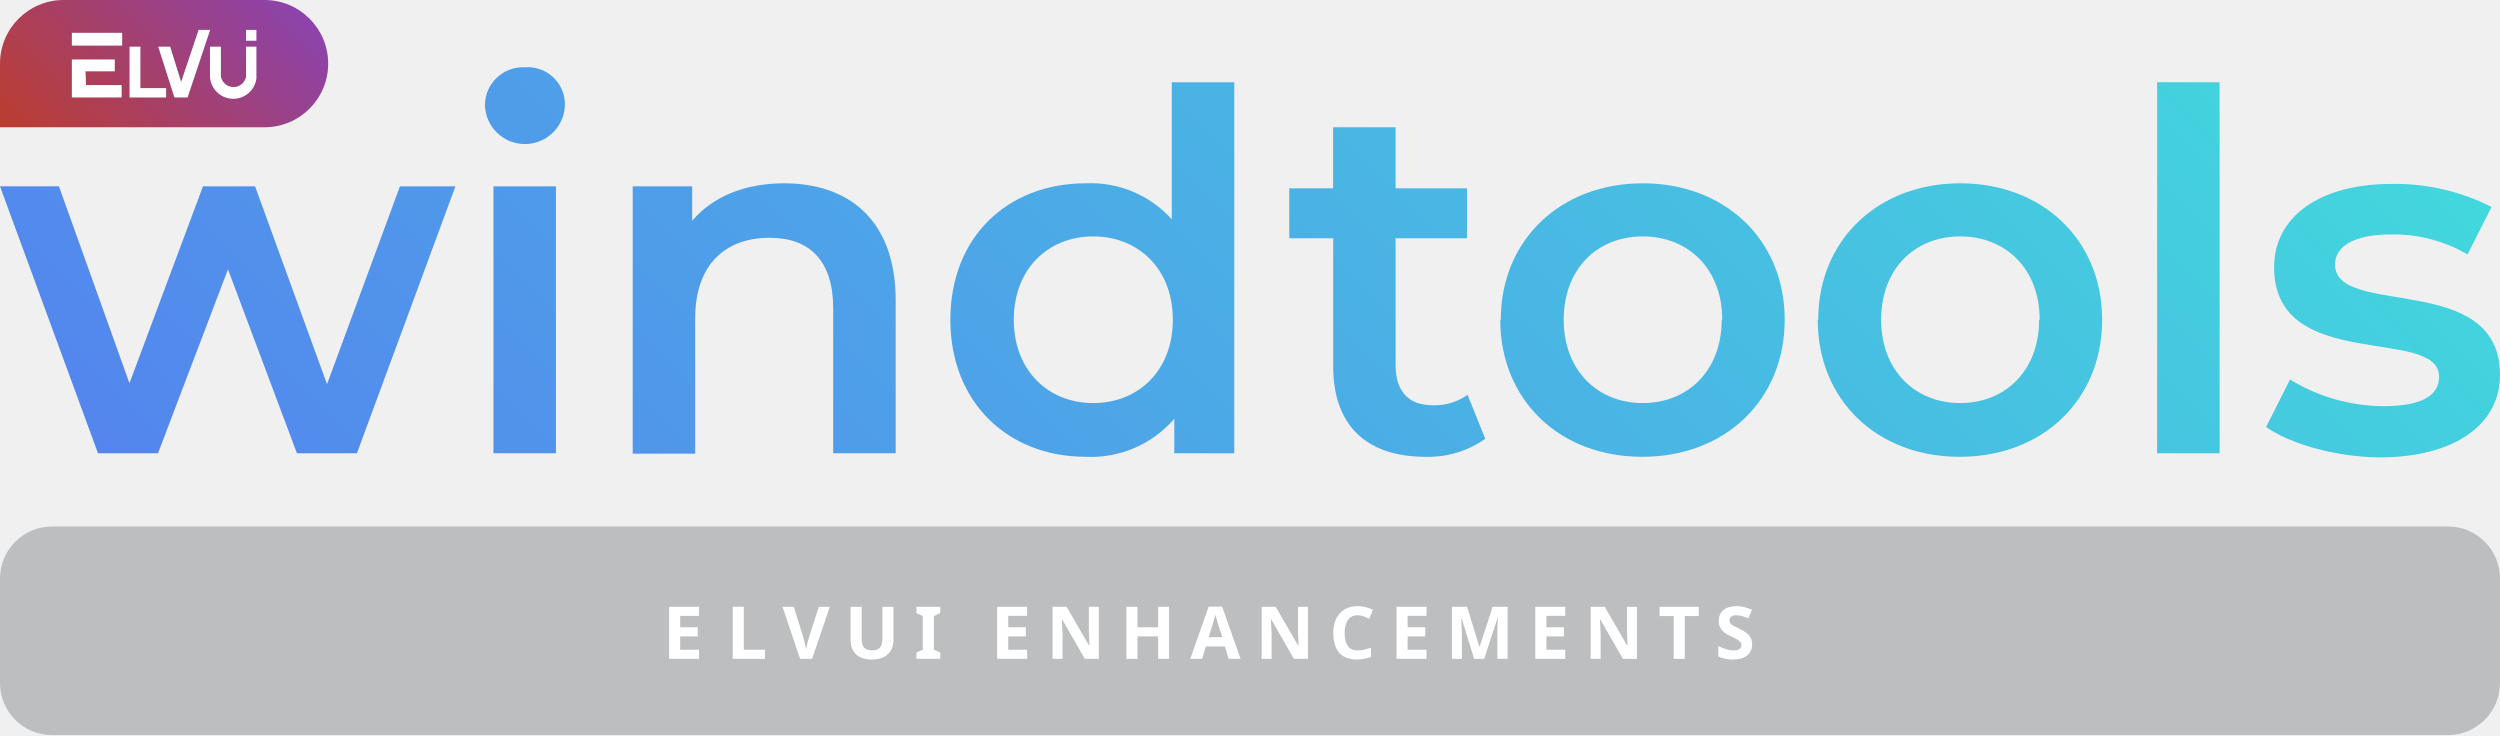
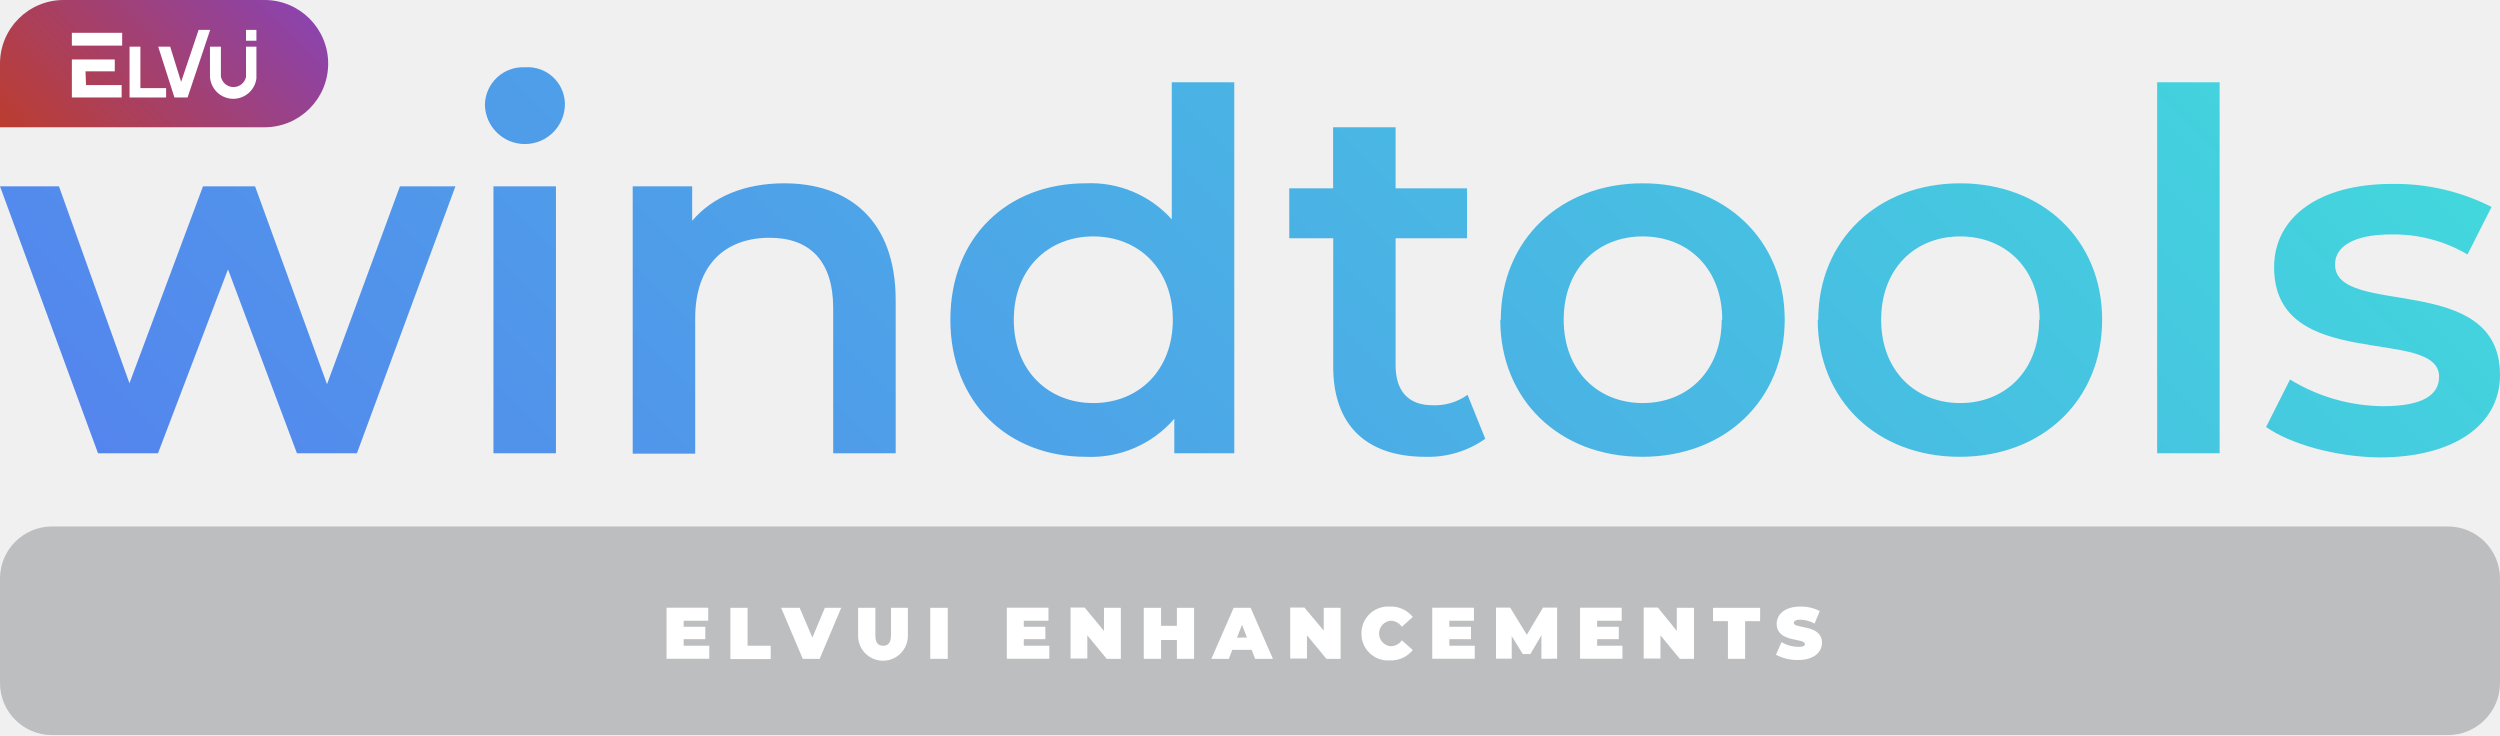
<svg xmlns="http://www.w3.org/2000/svg" viewBox="0 0 240.04 70.58">
  <defs>
-     <style>.cls-1{fill:#bcbec0;}.cls-2{font-size:7px;font-family:Montserrat-Black, Montserrat;font-weight:800;letter-spacing:0.2em;}.cls-2,.cls-6{fill:#fff;}.cls-3{letter-spacing:0.15em;}.cls-4{fill:url(#New_Gradient_Swatch);}.cls-5{fill:url(#linear-gradient);}</style>
+     <style>.cls-1{fill:#bcbec0;}.cls-2{fill:#fff;}.cls-3{fill:url(#New_Gradient_Swatch);}.cls-4{fill:url(#linear-gradient);}</style>
    <linearGradient id="New_Gradient_Swatch" x1="57.12" y1="91.24" x2="183.89" y2="-35.53" gradientUnits="userSpaceOnUse">
      <stop offset="0" stop-color="#5485ee" />
      <stop offset="1" stop-color="#42d7dd" />
    </linearGradient>
    <linearGradient id="linear-gradient" x1="4.82" y1="17.05" x2="24.9" y2="-3.03" gradientUnits="userSpaceOnUse">
      <stop offset="0" stop-color="#bc3d2f" />
      <stop offset="1" stop-color="#8c43ac" />
    </linearGradient>
  </defs>
  <g id="Layer_2" data-name="Layer 2">
    <g id="Layer_1-2" data-name="Layer 1">
      <rect class="cls-1" y="50.55" width="240.04" height="20.03" rx="5" />
-       <text class="cls-2" transform="translate(63.62 63.26)">E<tspan class="cls-3" x="6.11" y="0">L</tspan>
-         <tspan x="11.51" y="0">VUI ENHANCEMENTS</tspan>
-       </text>
-       <path class="cls-4" d="M43.73,17.89,34.27,43.52H28.51L21.89,25.86,15.17,43.52H9.41L0,17.89H5.66L12.43,36.8l7.06-18.91h5l6.91,19,7-19Zm2.83-7.83a3.66,3.66,0,0,1,3.84-3.6,3.57,3.57,0,0,1,3.84,3.46,3.84,3.84,0,0,1-7.68.14Zm.82,7.83h6V43.52h-6ZM86,28.83V43.52H80V29.6c0-4.56-2.26-6.77-6.1-6.77-4.27,0-7.15,2.59-7.15,7.73v13h-6V17.89h5.71V21.2c2-2.35,5.09-3.6,8.83-3.6C81.46,17.6,86,21.1,86,28.83ZM118.51,7.9V43.52h-5.76V40.21a10.56,10.56,0,0,1-8.5,3.65c-7.44,0-13-5.19-13-13.16s5.52-13.1,13-13.1a10.46,10.46,0,0,1,8.26,3.46V7.9Zm-5.9,22.8c0-4.89-3.31-8-7.64-8s-7.63,3.12-7.63,8,3.31,8,7.63,8S112.61,35.6,112.61,30.7Zm30,11.43a9.44,9.44,0,0,1-5.76,1.73c-5.62,0-8.84-3-8.84-8.64V22.88h-4.22v-4.8H128V12.22h6v5.86h6.86v4.8H134V35.07c0,2.5,1.24,3.84,3.55,3.84a5.38,5.38,0,0,0,3.36-1Zm1.49-11.43c0-7.68,5.76-13.1,13.63-13.1S171.36,23,171.36,30.7s-5.71,13.16-13.68,13.16S144.05,38.38,144.05,30.7Zm21.26,0c0-4.89-3.26-8-7.63-8s-7.59,3.12-7.59,8,3.27,8,7.59,8S165.31,35.6,165.31,30.7Zm9.22,0c0-7.68,5.76-13.1,13.63-13.1S201.84,23,201.84,30.7s-5.71,13.16-13.68,13.16S174.53,38.38,174.53,30.7Zm21.26,0c0-4.89-3.26-8-7.63-8s-7.59,3.12-7.59,8,3.27,8,7.59,8S195.79,35.6,195.79,30.7ZM207.12,7.9h6V43.52h-6ZM217.58,41l2.3-4.56A17.36,17.36,0,0,0,228.81,39c3.79,0,5.38-1.06,5.38-2.83,0-4.9-15.84-.29-15.84-10.51,0-4.85,4.37-8,11.28-8a20.44,20.44,0,0,1,9.6,2.21l-2.31,4.56a14,14,0,0,0-7.34-1.92c-3.65,0-5.38,1.2-5.38,2.88,0,5.18,15.84.57,15.84,10.61,0,4.8-4.41,7.92-11.61,7.92C224.16,43.86,219.88,42.61,217.58,41Z" />
-       <path class="cls-5" d="M6.11,0H25.4a6.11,6.11,0,0,1,6.11,6.11v0a6.11,6.11,0,0,1-6.11,6.11H0a0,0,0,0,1,0,0V6.11A6.11,6.11,0,0,1,6.11,0Z" />
-       <polyline class="cls-6" points="6.9 3.15 11.73 3.15 11.73 4.38 6.9 4.38" />
-       <polyline class="cls-6" points="23.62 2.87 24.62 2.87 24.62 3.91 23.62 3.91" />
-       <polyline class="cls-6" points="6.9 5.71 11.02 5.71 11.02 6.85 8.21 6.85 8.26 8.17 11.68 8.17 11.68 9.36 6.9 9.36" />
-       <polyline class="cls-6" points="12.44 4.48 13.48 4.48 13.48 8.46 15.95 8.46 15.95 9.36 12.44 9.36" />
-       <polyline class="cls-6" points="15.19 4.48 16.34 4.48 17.39 7.86 19.07 2.87 20.18 2.87 18.01 9.36 16.75 9.36" />
-       <path class="cls-6" d="M20.16,4.48h1.05V7.35a1.23,1.23,0,0,0,2.41.05V4.48h1V7.54a2.24,2.24,0,0,1-4.46-.24" />
+       <path class="cls-2" d="M68.1,62v1.25H64v-4.9h4V59.6H65.64v.58h2.08v1.19H65.64V62Z" />
+       <path class="cls-2" d="M70.13,58.36h1.65V62H74v1.28H70.13Z" />
+       <path class="cls-2" d="M80.77,58.36l-2.07,4.9H77.08L75,58.36h1.78L78,61.22l1.2-2.86Z" />
+       <path class="cls-2" d="M82.39,61.05V58.36h1.66V61c0,.75.28,1,.75,1s.75-.28.75-1V58.36h1.62v2.69a2.39,2.39,0,0,1-4.78,0Z" />
+       <path class="cls-2" d="M89.32,58.36H91v4.9H89.32Z" />
+       <path class="cls-2" d="M100.75,62v1.25H96.67v-4.9h4V59.6H98.3v.58h2.07v1.19H98.3V62Z" />
+       <path class="cls-2" d="M107.62,58.36v4.9h-1.36L104.4,61v2.23h-1.61v-4.9h1.35L106,60.58V58.36Z" />
+       <path class="cls-2" d="M114.65,58.36v4.9H113V61.45h-1.52v1.81h-1.66v-4.9h1.66v1.73H113V58.36Z" />
+       <path class="cls-2" d="M120.18,62.4h-1.86l-.33.86h-1.68l2.14-4.9h1.63l2.14,4.9h-1.71Zm-.45-1.19L119.25,60l-.48,1.23Z" />
+       <path class="cls-2" d="M128.72,58.36v4.9h-1.36L125.49,61v2.23h-1.61v-4.9h1.36l1.86,2.22V58.36Z" />
+       <path class="cls-2" d="M130.72,60.81a2.56,2.56,0,0,1,2.73-2.57,2.66,2.66,0,0,1,2.2,1l-1.05.94a1.32,1.32,0,0,0-1.07-.58,1.23,1.23,0,0,0,0,2.45,1.33,1.33,0,0,0,1.07-.57l1.05.93a2.66,2.66,0,0,1-2.2,1A2.55,2.55,0,0,1,130.72,60.81Z" />
+       <path class="cls-2" d="M141.6,62v1.25h-4.08v-4.9h4V59.6h-2.36v.58h2.08v1.19h-2.08V62Z" />
+       <path class="cls-2" d="M148,63.26,148,61l-1.06,1.8h-.73l-1.06-1.72v2.16h-1.51v-4.9H145l1.6,2.61,1.55-2.61h1.36v4.9Z" />
+       <path class="cls-2" d="M155.78,62v1.25h-4.07v-4.9h4V59.6h-2.36v.58h2.08v1.19h-2.08V62Z" />
+       <path class="cls-2" d="M162.65,58.36v4.9h-1.36L159.43,61v2.23h-1.61v-4.9h1.36L161,60.58V58.36Z" />
+       <path class="cls-2" d="M165.91,59.64h-1.43V58.36H169v1.28h-1.44v3.62h-1.65Z" />
+       <path class="cls-2" d="M170.52,62.87l.53-1.21a3.29,3.29,0,0,0,1.62.45c.47,0,.63-.1.63-.27,0-.61-2.71-.11-2.71-1.94,0-.91.77-1.66,2.29-1.66a3.91,3.91,0,0,1,1.85.43l-.5,1.2a3,3,0,0,0-1.37-.37c-.48,0-.63.15-.63.31,0,.59,2.71.1,2.71,1.91,0,.89-.77,1.65-2.29,1.65A4.38,4.38,0,0,1,170.52,62.87Z" />
+       <path class="cls-3" d="M43.73,17.89,34.27,43.52H28.51L21.89,25.86,15.17,43.52H9.41L0,17.89H5.66L12.43,36.8l7.06-18.91h5l6.91,19,7-19Zm2.83-7.83a3.66,3.66,0,0,1,3.84-3.6,3.57,3.57,0,0,1,3.84,3.46,3.84,3.84,0,0,1-7.68.14Zm.82,7.83h6V43.52h-6ZM86,28.83V43.52H80V29.6c0-4.56-2.26-6.77-6.1-6.77-4.27,0-7.15,2.59-7.15,7.73v13h-6V17.89h5.71V21.2c2-2.35,5.09-3.6,8.83-3.6C81.46,17.6,86,21.1,86,28.83ZM118.51,7.9V43.52h-5.76V40.21a10.56,10.56,0,0,1-8.5,3.65c-7.44,0-13-5.19-13-13.16s5.52-13.1,13-13.1a10.46,10.46,0,0,1,8.26,3.46V7.9Zm-5.9,22.8c0-4.89-3.31-8-7.64-8s-7.63,3.12-7.63,8,3.31,8,7.63,8S112.61,35.6,112.61,30.7Zm30,11.43a9.44,9.44,0,0,1-5.76,1.73c-5.62,0-8.84-3-8.84-8.64V22.88h-4.22v-4.8H128V12.22h6v5.86h6.86v4.8H134V35.07c0,2.5,1.24,3.84,3.55,3.84a5.38,5.38,0,0,0,3.36-1Zm1.49-11.43c0-7.68,5.76-13.1,13.63-13.1S171.36,23,171.36,30.7s-5.71,13.16-13.68,13.16S144.05,38.38,144.05,30.7Zm21.26,0c0-4.89-3.26-8-7.63-8s-7.59,3.12-7.59,8,3.27,8,7.59,8S165.31,35.6,165.31,30.7Zm9.22,0c0-7.68,5.76-13.1,13.63-13.1S201.84,23,201.84,30.7s-5.71,13.16-13.68,13.16S174.53,38.38,174.53,30.7Zm21.26,0c0-4.89-3.26-8-7.63-8s-7.59,3.12-7.59,8,3.27,8,7.59,8S195.79,35.6,195.79,30.7ZM207.12,7.9h6V43.52h-6ZM217.58,41l2.3-4.56A17.36,17.36,0,0,0,228.81,39c3.79,0,5.38-1.06,5.38-2.83,0-4.9-15.84-.29-15.84-10.51,0-4.85,4.37-8,11.28-8a20.44,20.44,0,0,1,9.6,2.21l-2.31,4.56a14,14,0,0,0-7.34-1.92c-3.65,0-5.38,1.2-5.38,2.88,0,5.18,15.84.57,15.84,10.61,0,4.8-4.41,7.92-11.61,7.92C224.16,43.86,219.88,42.61,217.58,41Z" />
+       <path class="cls-4" d="M6.11,0H25.4a6.11,6.11,0,0,1,6.11,6.11v0a6.11,6.11,0,0,1-6.11,6.11H0a0,0,0,0,1,0,0V6.11A6.11,6.11,0,0,1,6.11,0Z" />
+       <polyline class="cls-2" points="6.9 3.15 11.73 3.15 11.73 4.38 6.9 4.38" />
+       <polyline class="cls-2" points="23.62 2.87 24.62 2.87 24.62 3.91 23.62 3.91" />
+       <polyline class="cls-2" points="6.9 5.71 11.02 5.71 11.02 6.85 8.21 6.85 8.26 8.17 11.68 8.17 11.68 9.36 6.9 9.36" />
+       <polyline class="cls-2" points="12.44 4.48 13.48 4.48 13.48 8.46 15.95 8.46 15.95 9.36 12.44 9.36" />
+       <polyline class="cls-2" points="15.19 4.48 16.34 4.48 17.39 7.86 19.07 2.87 20.18 2.87 18.01 9.36 16.75 9.36" />
+       <path class="cls-2" d="M20.16,4.48h1.05V7.35a1.23,1.23,0,0,0,2.41.05V4.48h1V7.54a2.24,2.24,0,0,1-4.46-.24" />
    </g>
  </g>
</svg>
